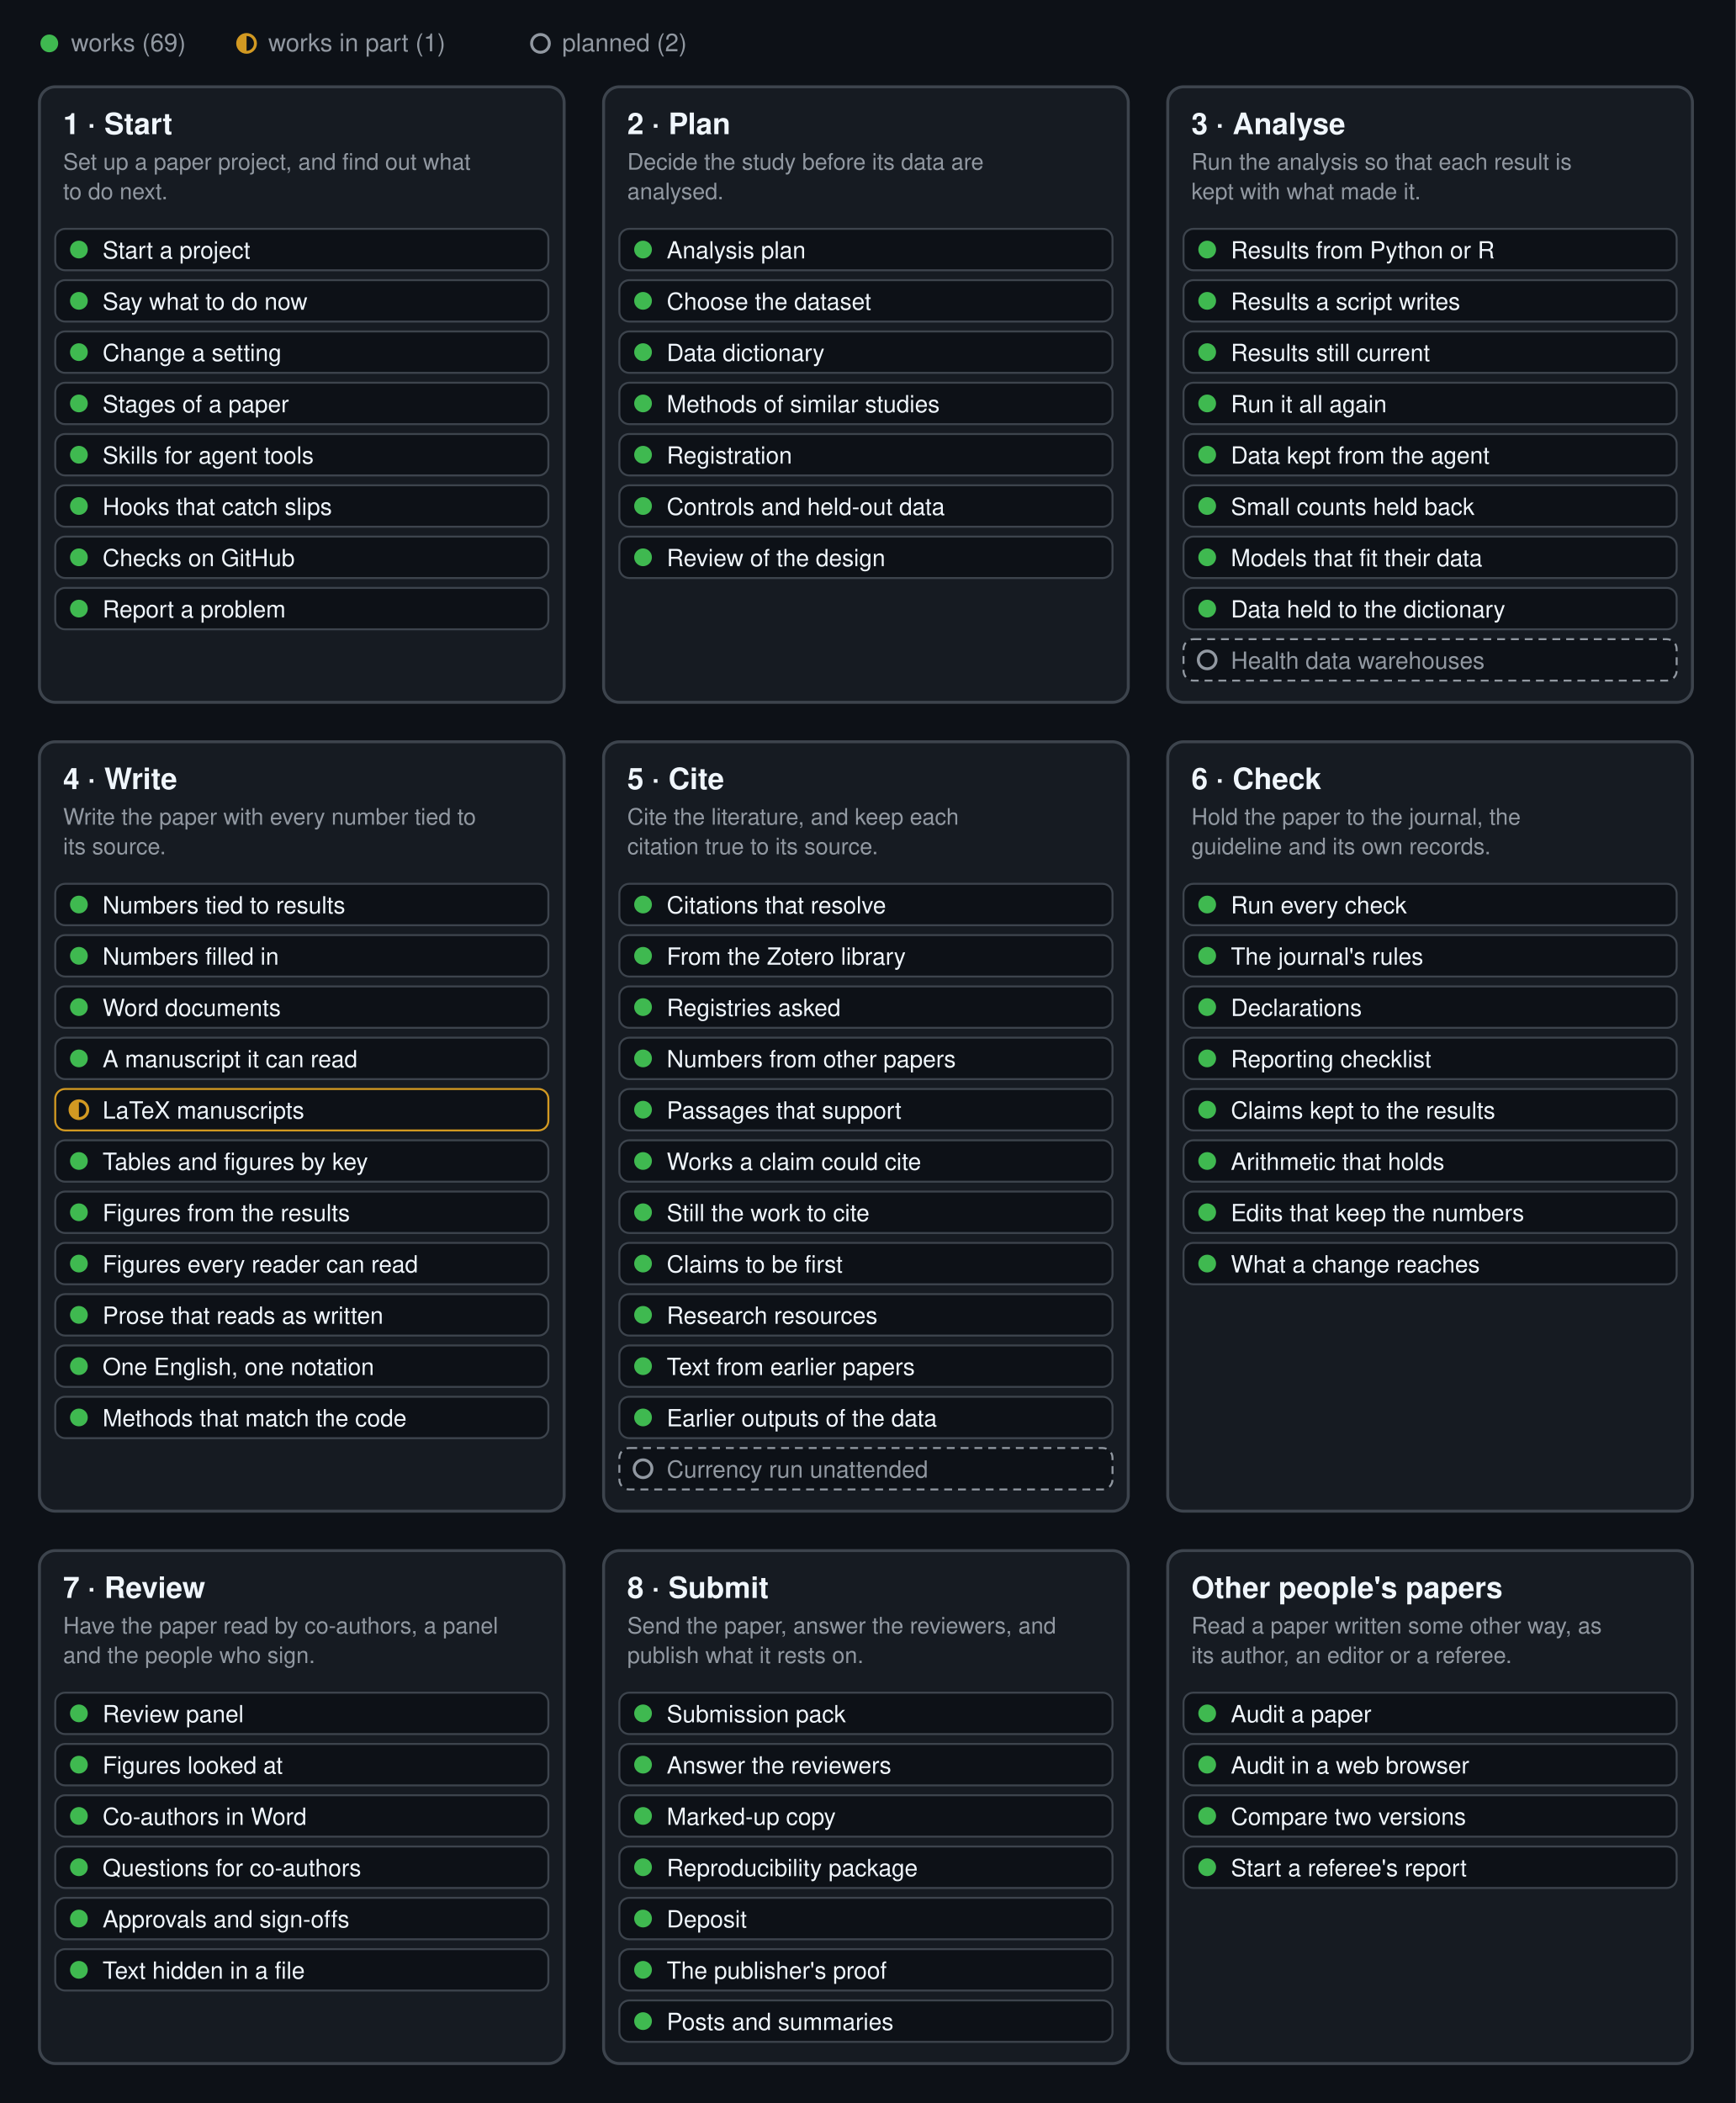
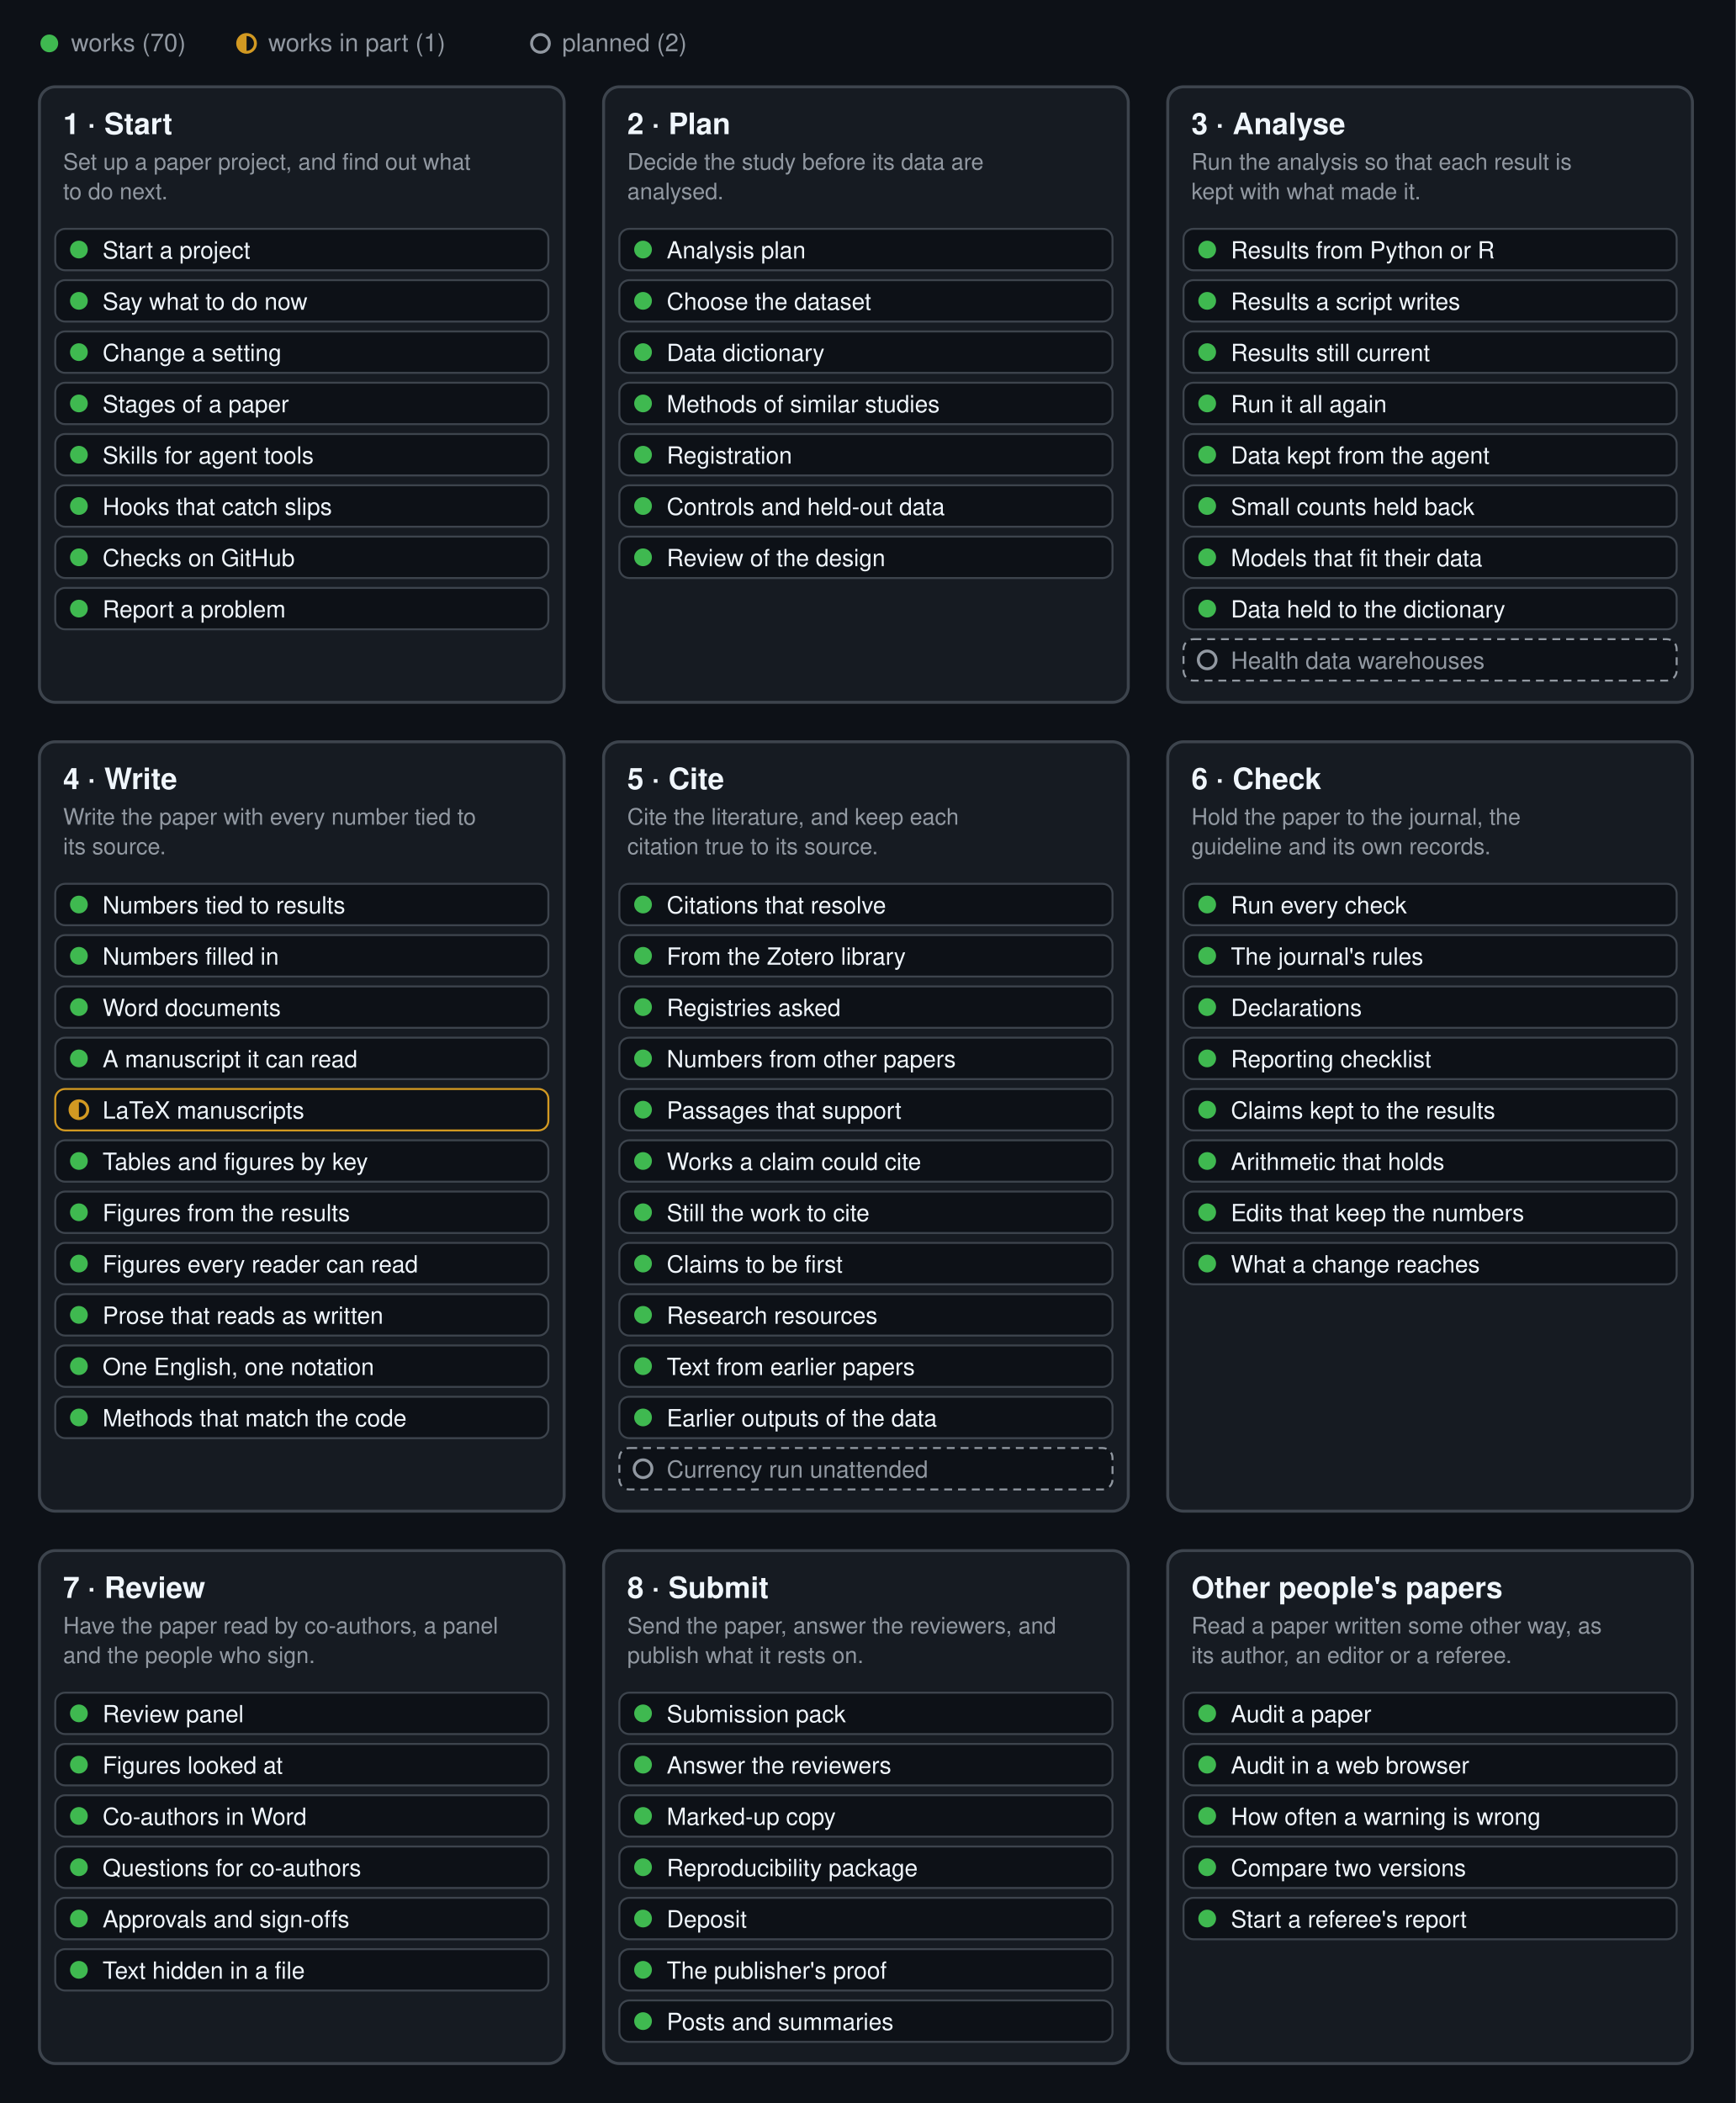
<svg xmlns="http://www.w3.org/2000/svg" viewBox="0 0 880 1066" width="880" height="1066" role="img" font-family="-apple-system, 'Segoe UI', Helvetica, Arial, sans-serif">
  <rect width="880" height="1066" fill="#0d1117" />
  <circle cx="25" cy="22" r="4.5" fill="#3fb950" />
-   <text x="36" y="26" font-size="12.5" fill="#9198a1">works (69)</text>
+   <text x="36" y="26" font-size="12.5" fill="#9198a1">works (70)</text>
  <circle cx="125" cy="22" r="4.5" fill="#0d1117" stroke="#d29922" stroke-width="1.5" />
  <path d="M 125 17.5 A 4.5 4.5 0 0 0 125 26.5 Z" fill="#d29922" />
  <text x="136" y="26" font-size="12.5" fill="#9198a1">works in part (1)</text>
  <circle cx="274" cy="22" r="4.5" fill="#0d1117" stroke="#9198a1" stroke-width="1.5" />
  <text x="285" y="26" font-size="12.5" fill="#9198a1">planned (2)</text>
  <rect x="20" y="44" width="266" height="312" rx="8" fill="#161b22" stroke="#3d444d" stroke-width="1.5" />
  <text x="32" y="68" font-size="15" font-weight="600" fill="#f0f6fc">1 · Start</text>
  <text x="32" y="86" font-size="11.5" fill="#9198a1">Set up a paper project, and find out what</text>
  <text x="32" y="101" font-size="11.5" fill="#9198a1">to do next.</text>
  <rect x="28" y="116" width="250" height="21" rx="5" fill="#0d1117" stroke="#3d444d" stroke-width="1" />
  <circle cx="40" cy="126.5" r="4.5" fill="#3fb950" />
  <text x="52" y="131" font-size="12" fill="#f0f6fc">Start a project</text>
  <rect x="28" y="142" width="250" height="21" rx="5" fill="#0d1117" stroke="#3d444d" stroke-width="1" />
  <circle cx="40" cy="152.5" r="4.5" fill="#3fb950" />
  <text x="52" y="157" font-size="12" fill="#f0f6fc">Say what to do now</text>
  <rect x="28" y="168" width="250" height="21" rx="5" fill="#0d1117" stroke="#3d444d" stroke-width="1" />
  <circle cx="40" cy="178.5" r="4.5" fill="#3fb950" />
  <text x="52" y="183" font-size="12" fill="#f0f6fc">Change a setting</text>
  <rect x="28" y="194" width="250" height="21" rx="5" fill="#0d1117" stroke="#3d444d" stroke-width="1" />
  <circle cx="40" cy="204.5" r="4.5" fill="#3fb950" />
  <text x="52" y="209" font-size="12" fill="#f0f6fc">Stages of a paper</text>
  <rect x="28" y="220" width="250" height="21" rx="5" fill="#0d1117" stroke="#3d444d" stroke-width="1" />
  <circle cx="40" cy="230.5" r="4.5" fill="#3fb950" />
  <text x="52" y="235" font-size="12" fill="#f0f6fc">Skills for agent tools</text>
  <rect x="28" y="246" width="250" height="21" rx="5" fill="#0d1117" stroke="#3d444d" stroke-width="1" />
  <circle cx="40" cy="256.5" r="4.5" fill="#3fb950" />
  <text x="52" y="261" font-size="12" fill="#f0f6fc">Hooks that catch slips</text>
  <rect x="28" y="272" width="250" height="21" rx="5" fill="#0d1117" stroke="#3d444d" stroke-width="1" />
  <circle cx="40" cy="282.5" r="4.5" fill="#3fb950" />
  <text x="52" y="287" font-size="12" fill="#f0f6fc">Checks on GitHub</text>
  <rect x="28" y="298" width="250" height="21" rx="5" fill="#0d1117" stroke="#3d444d" stroke-width="1" />
  <circle cx="40" cy="308.5" r="4.5" fill="#3fb950" />
  <text x="52" y="313" font-size="12" fill="#f0f6fc">Report a problem</text>
  <rect x="306" y="44" width="266" height="312" rx="8" fill="#161b22" stroke="#3d444d" stroke-width="1.5" />
  <text x="318" y="68" font-size="15" font-weight="600" fill="#f0f6fc">2 · Plan</text>
  <text x="318" y="86" font-size="11.5" fill="#9198a1">Decide the study before its data are</text>
  <text x="318" y="101" font-size="11.5" fill="#9198a1">analysed.</text>
  <rect x="314" y="116" width="250" height="21" rx="5" fill="#0d1117" stroke="#3d444d" stroke-width="1" />
  <circle cx="326" cy="126.5" r="4.5" fill="#3fb950" />
  <text x="338" y="131" font-size="12" fill="#f0f6fc">Analysis plan</text>
  <rect x="314" y="142" width="250" height="21" rx="5" fill="#0d1117" stroke="#3d444d" stroke-width="1" />
  <circle cx="326" cy="152.5" r="4.5" fill="#3fb950" />
  <text x="338" y="157" font-size="12" fill="#f0f6fc">Choose the dataset</text>
  <rect x="314" y="168" width="250" height="21" rx="5" fill="#0d1117" stroke="#3d444d" stroke-width="1" />
  <circle cx="326" cy="178.5" r="4.5" fill="#3fb950" />
  <text x="338" y="183" font-size="12" fill="#f0f6fc">Data dictionary</text>
  <rect x="314" y="194" width="250" height="21" rx="5" fill="#0d1117" stroke="#3d444d" stroke-width="1" />
  <circle cx="326" cy="204.5" r="4.5" fill="#3fb950" />
  <text x="338" y="209" font-size="12" fill="#f0f6fc">Methods of similar studies</text>
  <rect x="314" y="220" width="250" height="21" rx="5" fill="#0d1117" stroke="#3d444d" stroke-width="1" />
  <circle cx="326" cy="230.5" r="4.5" fill="#3fb950" />
  <text x="338" y="235" font-size="12" fill="#f0f6fc">Registration</text>
  <rect x="314" y="246" width="250" height="21" rx="5" fill="#0d1117" stroke="#3d444d" stroke-width="1" />
  <circle cx="326" cy="256.5" r="4.5" fill="#3fb950" />
  <text x="338" y="261" font-size="12" fill="#f0f6fc">Controls and held-out data</text>
  <rect x="314" y="272" width="250" height="21" rx="5" fill="#0d1117" stroke="#3d444d" stroke-width="1" />
  <circle cx="326" cy="282.5" r="4.5" fill="#3fb950" />
  <text x="338" y="287" font-size="12" fill="#f0f6fc">Review of the design</text>
  <rect x="592" y="44" width="266" height="312" rx="8" fill="#161b22" stroke="#3d444d" stroke-width="1.5" />
  <text x="604" y="68" font-size="15" font-weight="600" fill="#f0f6fc">3 · Analyse</text>
  <text x="604" y="86" font-size="11.5" fill="#9198a1">Run the analysis so that each result is</text>
  <text x="604" y="101" font-size="11.5" fill="#9198a1">kept with what made it.</text>
  <rect x="600" y="116" width="250" height="21" rx="5" fill="#0d1117" stroke="#3d444d" stroke-width="1" />
  <circle cx="612" cy="126.5" r="4.5" fill="#3fb950" />
  <text x="624" y="131" font-size="12" fill="#f0f6fc">Results from Python or R</text>
  <rect x="600" y="142" width="250" height="21" rx="5" fill="#0d1117" stroke="#3d444d" stroke-width="1" />
  <circle cx="612" cy="152.5" r="4.5" fill="#3fb950" />
  <text x="624" y="157" font-size="12" fill="#f0f6fc">Results a script writes</text>
  <rect x="600" y="168" width="250" height="21" rx="5" fill="#0d1117" stroke="#3d444d" stroke-width="1" />
  <circle cx="612" cy="178.5" r="4.5" fill="#3fb950" />
  <text x="624" y="183" font-size="12" fill="#f0f6fc">Results still current</text>
  <rect x="600" y="194" width="250" height="21" rx="5" fill="#0d1117" stroke="#3d444d" stroke-width="1" />
  <circle cx="612" cy="204.5" r="4.5" fill="#3fb950" />
  <text x="624" y="209" font-size="12" fill="#f0f6fc">Run it all again</text>
  <rect x="600" y="220" width="250" height="21" rx="5" fill="#0d1117" stroke="#3d444d" stroke-width="1" />
  <circle cx="612" cy="230.5" r="4.5" fill="#3fb950" />
  <text x="624" y="235" font-size="12" fill="#f0f6fc">Data kept from the agent</text>
  <rect x="600" y="246" width="250" height="21" rx="5" fill="#0d1117" stroke="#3d444d" stroke-width="1" />
  <circle cx="612" cy="256.5" r="4.5" fill="#3fb950" />
  <text x="624" y="261" font-size="12" fill="#f0f6fc">Small counts held back</text>
  <rect x="600" y="272" width="250" height="21" rx="5" fill="#0d1117" stroke="#3d444d" stroke-width="1" />
  <circle cx="612" cy="282.5" r="4.5" fill="#3fb950" />
  <text x="624" y="287" font-size="12" fill="#f0f6fc">Models that fit their data</text>
  <rect x="600" y="298" width="250" height="21" rx="5" fill="#0d1117" stroke="#3d444d" stroke-width="1" />
  <circle cx="612" cy="308.5" r="4.5" fill="#3fb950" />
  <text x="624" y="313" font-size="12" fill="#f0f6fc">Data held to the dictionary</text>
  <rect x="600" y="324" width="250" height="21" rx="5" fill="#0d1117" stroke="#9198a1" stroke-width="1" stroke-dasharray="4 3" />
  <circle cx="612" cy="334.5" r="4.5" fill="#0d1117" stroke="#9198a1" stroke-width="1.5" />
  <text x="624" y="339" font-size="12" fill="#9198a1">Health data warehouses</text>
  <rect x="20" y="376" width="266" height="390" rx="8" fill="#161b22" stroke="#3d444d" stroke-width="1.5" />
  <text x="32" y="400" font-size="15" font-weight="600" fill="#f0f6fc">4 · Write</text>
  <text x="32" y="418" font-size="11.5" fill="#9198a1">Write the paper with every number tied to</text>
  <text x="32" y="433" font-size="11.5" fill="#9198a1">its source.</text>
  <rect x="28" y="448" width="250" height="21" rx="5" fill="#0d1117" stroke="#3d444d" stroke-width="1" />
  <circle cx="40" cy="458.5" r="4.5" fill="#3fb950" />
  <text x="52" y="463" font-size="12" fill="#f0f6fc">Numbers tied to results</text>
  <rect x="28" y="474" width="250" height="21" rx="5" fill="#0d1117" stroke="#3d444d" stroke-width="1" />
  <circle cx="40" cy="484.5" r="4.5" fill="#3fb950" />
  <text x="52" y="489" font-size="12" fill="#f0f6fc">Numbers filled in</text>
  <rect x="28" y="500" width="250" height="21" rx="5" fill="#0d1117" stroke="#3d444d" stroke-width="1" />
  <circle cx="40" cy="510.5" r="4.5" fill="#3fb950" />
  <text x="52" y="515" font-size="12" fill="#f0f6fc">Word documents</text>
  <rect x="28" y="526" width="250" height="21" rx="5" fill="#0d1117" stroke="#3d444d" stroke-width="1" />
  <circle cx="40" cy="536.5" r="4.5" fill="#3fb950" />
  <text x="52" y="541" font-size="12" fill="#f0f6fc">A manuscript it can read</text>
  <rect x="28" y="552" width="250" height="21" rx="5" fill="#0d1117" stroke="#d29922" stroke-width="1" />
  <circle cx="40" cy="562.5" r="4.5" fill="#0d1117" stroke="#d29922" stroke-width="1.5" />
  <path d="M 40 558.0 A 4.5 4.5 0 0 0 40 567.0 Z" fill="#d29922" />
  <text x="52" y="567" font-size="12" fill="#f0f6fc">LaTeX manuscripts</text>
  <rect x="28" y="578" width="250" height="21" rx="5" fill="#0d1117" stroke="#3d444d" stroke-width="1" />
  <circle cx="40" cy="588.5" r="4.5" fill="#3fb950" />
  <text x="52" y="593" font-size="12" fill="#f0f6fc">Tables and figures by key</text>
  <rect x="28" y="604" width="250" height="21" rx="5" fill="#0d1117" stroke="#3d444d" stroke-width="1" />
  <circle cx="40" cy="614.5" r="4.5" fill="#3fb950" />
  <text x="52" y="619" font-size="12" fill="#f0f6fc">Figures from the results</text>
  <rect x="28" y="630" width="250" height="21" rx="5" fill="#0d1117" stroke="#3d444d" stroke-width="1" />
  <circle cx="40" cy="640.5" r="4.5" fill="#3fb950" />
  <text x="52" y="645" font-size="12" fill="#f0f6fc">Figures every reader can read</text>
  <rect x="28" y="656" width="250" height="21" rx="5" fill="#0d1117" stroke="#3d444d" stroke-width="1" />
  <circle cx="40" cy="666.5" r="4.5" fill="#3fb950" />
  <text x="52" y="671" font-size="12" fill="#f0f6fc">Prose that reads as written</text>
  <rect x="28" y="682" width="250" height="21" rx="5" fill="#0d1117" stroke="#3d444d" stroke-width="1" />
  <circle cx="40" cy="692.5" r="4.5" fill="#3fb950" />
  <text x="52" y="697" font-size="12" fill="#f0f6fc">One English, one notation</text>
  <rect x="28" y="708" width="250" height="21" rx="5" fill="#0d1117" stroke="#3d444d" stroke-width="1" />
  <circle cx="40" cy="718.5" r="4.5" fill="#3fb950" />
  <text x="52" y="723" font-size="12" fill="#f0f6fc">Methods that match the code</text>
  <rect x="306" y="376" width="266" height="390" rx="8" fill="#161b22" stroke="#3d444d" stroke-width="1.5" />
  <text x="318" y="400" font-size="15" font-weight="600" fill="#f0f6fc">5 · Cite</text>
  <text x="318" y="418" font-size="11.5" fill="#9198a1">Cite the literature, and keep each</text>
  <text x="318" y="433" font-size="11.5" fill="#9198a1">citation true to its source.</text>
  <rect x="314" y="448" width="250" height="21" rx="5" fill="#0d1117" stroke="#3d444d" stroke-width="1" />
  <circle cx="326" cy="458.5" r="4.5" fill="#3fb950" />
  <text x="338" y="463" font-size="12" fill="#f0f6fc">Citations that resolve</text>
  <rect x="314" y="474" width="250" height="21" rx="5" fill="#0d1117" stroke="#3d444d" stroke-width="1" />
  <circle cx="326" cy="484.5" r="4.5" fill="#3fb950" />
  <text x="338" y="489" font-size="12" fill="#f0f6fc">From the Zotero library</text>
  <rect x="314" y="500" width="250" height="21" rx="5" fill="#0d1117" stroke="#3d444d" stroke-width="1" />
  <circle cx="326" cy="510.5" r="4.5" fill="#3fb950" />
  <text x="338" y="515" font-size="12" fill="#f0f6fc">Registries asked</text>
  <rect x="314" y="526" width="250" height="21" rx="5" fill="#0d1117" stroke="#3d444d" stroke-width="1" />
  <circle cx="326" cy="536.5" r="4.5" fill="#3fb950" />
  <text x="338" y="541" font-size="12" fill="#f0f6fc">Numbers from other papers</text>
  <rect x="314" y="552" width="250" height="21" rx="5" fill="#0d1117" stroke="#3d444d" stroke-width="1" />
  <circle cx="326" cy="562.5" r="4.5" fill="#3fb950" />
  <text x="338" y="567" font-size="12" fill="#f0f6fc">Passages that support</text>
  <rect x="314" y="578" width="250" height="21" rx="5" fill="#0d1117" stroke="#3d444d" stroke-width="1" />
  <circle cx="326" cy="588.5" r="4.5" fill="#3fb950" />
  <text x="338" y="593" font-size="12" fill="#f0f6fc">Works a claim could cite</text>
  <rect x="314" y="604" width="250" height="21" rx="5" fill="#0d1117" stroke="#3d444d" stroke-width="1" />
  <circle cx="326" cy="614.5" r="4.5" fill="#3fb950" />
  <text x="338" y="619" font-size="12" fill="#f0f6fc">Still the work to cite</text>
  <rect x="314" y="630" width="250" height="21" rx="5" fill="#0d1117" stroke="#3d444d" stroke-width="1" />
  <circle cx="326" cy="640.5" r="4.5" fill="#3fb950" />
  <text x="338" y="645" font-size="12" fill="#f0f6fc">Claims to be first</text>
  <rect x="314" y="656" width="250" height="21" rx="5" fill="#0d1117" stroke="#3d444d" stroke-width="1" />
  <circle cx="326" cy="666.5" r="4.5" fill="#3fb950" />
  <text x="338" y="671" font-size="12" fill="#f0f6fc">Research resources</text>
  <rect x="314" y="682" width="250" height="21" rx="5" fill="#0d1117" stroke="#3d444d" stroke-width="1" />
  <circle cx="326" cy="692.5" r="4.5" fill="#3fb950" />
  <text x="338" y="697" font-size="12" fill="#f0f6fc">Text from earlier papers</text>
  <rect x="314" y="708" width="250" height="21" rx="5" fill="#0d1117" stroke="#3d444d" stroke-width="1" />
  <circle cx="326" cy="718.5" r="4.5" fill="#3fb950" />
  <text x="338" y="723" font-size="12" fill="#f0f6fc">Earlier outputs of the data</text>
  <rect x="314" y="734" width="250" height="21" rx="5" fill="#0d1117" stroke="#9198a1" stroke-width="1" stroke-dasharray="4 3" />
  <circle cx="326" cy="744.5" r="4.5" fill="#0d1117" stroke="#9198a1" stroke-width="1.5" />
  <text x="338" y="749" font-size="12" fill="#9198a1">Currency run unattended</text>
  <rect x="592" y="376" width="266" height="390" rx="8" fill="#161b22" stroke="#3d444d" stroke-width="1.5" />
  <text x="604" y="400" font-size="15" font-weight="600" fill="#f0f6fc">6 · Check</text>
  <text x="604" y="418" font-size="11.5" fill="#9198a1">Hold the paper to the journal, the</text>
  <text x="604" y="433" font-size="11.5" fill="#9198a1">guideline and its own records.</text>
  <rect x="600" y="448" width="250" height="21" rx="5" fill="#0d1117" stroke="#3d444d" stroke-width="1" />
  <circle cx="612" cy="458.5" r="4.5" fill="#3fb950" />
  <text x="624" y="463" font-size="12" fill="#f0f6fc">Run every check</text>
  <rect x="600" y="474" width="250" height="21" rx="5" fill="#0d1117" stroke="#3d444d" stroke-width="1" />
  <circle cx="612" cy="484.5" r="4.5" fill="#3fb950" />
  <text x="624" y="489" font-size="12" fill="#f0f6fc">The journal's rules</text>
  <rect x="600" y="500" width="250" height="21" rx="5" fill="#0d1117" stroke="#3d444d" stroke-width="1" />
  <circle cx="612" cy="510.5" r="4.5" fill="#3fb950" />
  <text x="624" y="515" font-size="12" fill="#f0f6fc">Declarations</text>
  <rect x="600" y="526" width="250" height="21" rx="5" fill="#0d1117" stroke="#3d444d" stroke-width="1" />
  <circle cx="612" cy="536.5" r="4.5" fill="#3fb950" />
  <text x="624" y="541" font-size="12" fill="#f0f6fc">Reporting checklist</text>
  <rect x="600" y="552" width="250" height="21" rx="5" fill="#0d1117" stroke="#3d444d" stroke-width="1" />
  <circle cx="612" cy="562.5" r="4.5" fill="#3fb950" />
  <text x="624" y="567" font-size="12" fill="#f0f6fc">Claims kept to the results</text>
  <rect x="600" y="578" width="250" height="21" rx="5" fill="#0d1117" stroke="#3d444d" stroke-width="1" />
  <circle cx="612" cy="588.5" r="4.5" fill="#3fb950" />
  <text x="624" y="593" font-size="12" fill="#f0f6fc">Arithmetic that holds</text>
  <rect x="600" y="604" width="250" height="21" rx="5" fill="#0d1117" stroke="#3d444d" stroke-width="1" />
  <circle cx="612" cy="614.5" r="4.5" fill="#3fb950" />
  <text x="624" y="619" font-size="12" fill="#f0f6fc">Edits that keep the numbers</text>
  <rect x="600" y="630" width="250" height="21" rx="5" fill="#0d1117" stroke="#3d444d" stroke-width="1" />
  <circle cx="612" cy="640.5" r="4.5" fill="#3fb950" />
  <text x="624" y="645" font-size="12" fill="#f0f6fc">What a change reaches</text>
  <rect x="20" y="786" width="266" height="260" rx="8" fill="#161b22" stroke="#3d444d" stroke-width="1.5" />
  <text x="32" y="810" font-size="15" font-weight="600" fill="#f0f6fc">7 · Review</text>
  <text x="32" y="828" font-size="11.5" fill="#9198a1">Have the paper read by co-authors, a panel</text>
  <text x="32" y="843" font-size="11.5" fill="#9198a1">and the people who sign.</text>
  <rect x="28" y="858" width="250" height="21" rx="5" fill="#0d1117" stroke="#3d444d" stroke-width="1" />
  <circle cx="40" cy="868.5" r="4.5" fill="#3fb950" />
  <text x="52" y="873" font-size="12" fill="#f0f6fc">Review panel</text>
  <rect x="28" y="884" width="250" height="21" rx="5" fill="#0d1117" stroke="#3d444d" stroke-width="1" />
  <circle cx="40" cy="894.5" r="4.5" fill="#3fb950" />
  <text x="52" y="899" font-size="12" fill="#f0f6fc">Figures looked at</text>
  <rect x="28" y="910" width="250" height="21" rx="5" fill="#0d1117" stroke="#3d444d" stroke-width="1" />
  <circle cx="40" cy="920.5" r="4.5" fill="#3fb950" />
  <text x="52" y="925" font-size="12" fill="#f0f6fc">Co-authors in Word</text>
  <rect x="28" y="936" width="250" height="21" rx="5" fill="#0d1117" stroke="#3d444d" stroke-width="1" />
  <circle cx="40" cy="946.5" r="4.5" fill="#3fb950" />
  <text x="52" y="951" font-size="12" fill="#f0f6fc">Questions for co-authors</text>
  <rect x="28" y="962" width="250" height="21" rx="5" fill="#0d1117" stroke="#3d444d" stroke-width="1" />
  <circle cx="40" cy="972.5" r="4.5" fill="#3fb950" />
  <text x="52" y="977" font-size="12" fill="#f0f6fc">Approvals and sign-offs</text>
  <rect x="28" y="988" width="250" height="21" rx="5" fill="#0d1117" stroke="#3d444d" stroke-width="1" />
  <circle cx="40" cy="998.5" r="4.5" fill="#3fb950" />
  <text x="52" y="1003" font-size="12" fill="#f0f6fc">Text hidden in a file</text>
  <rect x="306" y="786" width="266" height="260" rx="8" fill="#161b22" stroke="#3d444d" stroke-width="1.5" />
  <text x="318" y="810" font-size="15" font-weight="600" fill="#f0f6fc">8 · Submit</text>
  <text x="318" y="828" font-size="11.5" fill="#9198a1">Send the paper, answer the reviewers, and</text>
  <text x="318" y="843" font-size="11.5" fill="#9198a1">publish what it rests on.</text>
  <rect x="314" y="858" width="250" height="21" rx="5" fill="#0d1117" stroke="#3d444d" stroke-width="1" />
  <circle cx="326" cy="868.5" r="4.5" fill="#3fb950" />
  <text x="338" y="873" font-size="12" fill="#f0f6fc">Submission pack</text>
  <rect x="314" y="884" width="250" height="21" rx="5" fill="#0d1117" stroke="#3d444d" stroke-width="1" />
  <circle cx="326" cy="894.5" r="4.5" fill="#3fb950" />
  <text x="338" y="899" font-size="12" fill="#f0f6fc">Answer the reviewers</text>
  <rect x="314" y="910" width="250" height="21" rx="5" fill="#0d1117" stroke="#3d444d" stroke-width="1" />
  <circle cx="326" cy="920.5" r="4.5" fill="#3fb950" />
  <text x="338" y="925" font-size="12" fill="#f0f6fc">Marked-up copy</text>
  <rect x="314" y="936" width="250" height="21" rx="5" fill="#0d1117" stroke="#3d444d" stroke-width="1" />
  <circle cx="326" cy="946.5" r="4.5" fill="#3fb950" />
  <text x="338" y="951" font-size="12" fill="#f0f6fc">Reproducibility package</text>
  <rect x="314" y="962" width="250" height="21" rx="5" fill="#0d1117" stroke="#3d444d" stroke-width="1" />
  <circle cx="326" cy="972.5" r="4.5" fill="#3fb950" />
  <text x="338" y="977" font-size="12" fill="#f0f6fc">Deposit</text>
  <rect x="314" y="988" width="250" height="21" rx="5" fill="#0d1117" stroke="#3d444d" stroke-width="1" />
  <circle cx="326" cy="998.5" r="4.5" fill="#3fb950" />
  <text x="338" y="1003" font-size="12" fill="#f0f6fc">The publisher's proof</text>
  <rect x="314" y="1014" width="250" height="21" rx="5" fill="#0d1117" stroke="#3d444d" stroke-width="1" />
  <circle cx="326" cy="1024.5" r="4.5" fill="#3fb950" />
  <text x="338" y="1029" font-size="12" fill="#f0f6fc">Posts and summaries</text>
  <rect x="592" y="786" width="266" height="260" rx="8" fill="#161b22" stroke="#3d444d" stroke-width="1.5" />
  <text x="604" y="810" font-size="15" font-weight="600" fill="#f0f6fc">Other people's papers</text>
  <text x="604" y="828" font-size="11.5" fill="#9198a1">Read a paper written some other way, as</text>
  <text x="604" y="843" font-size="11.5" fill="#9198a1">its author, an editor or a referee.</text>
  <rect x="600" y="858" width="250" height="21" rx="5" fill="#0d1117" stroke="#3d444d" stroke-width="1" />
  <circle cx="612" cy="868.5" r="4.5" fill="#3fb950" />
  <text x="624" y="873" font-size="12" fill="#f0f6fc">Audit a paper</text>
  <rect x="600" y="884" width="250" height="21" rx="5" fill="#0d1117" stroke="#3d444d" stroke-width="1" />
  <circle cx="612" cy="894.5" r="4.5" fill="#3fb950" />
  <text x="624" y="899" font-size="12" fill="#f0f6fc">Audit in a web browser</text>
  <rect x="600" y="910" width="250" height="21" rx="5" fill="#0d1117" stroke="#3d444d" stroke-width="1" />
  <circle cx="612" cy="920.5" r="4.5" fill="#3fb950" />
-   <text x="624" y="925" font-size="12" fill="#f0f6fc">Compare two versions</text>
+   <text x="624" y="925" font-size="12" fill="#f0f6fc">How often a warning is wrong</text>
  <rect x="600" y="936" width="250" height="21" rx="5" fill="#0d1117" stroke="#3d444d" stroke-width="1" />
  <circle cx="612" cy="946.5" r="4.5" fill="#3fb950" />
-   <text x="624" y="951" font-size="12" fill="#f0f6fc">Start a referee's report</text>
+   <text x="624" y="951" font-size="12" fill="#f0f6fc">Compare two versions</text>
+   <rect x="600" y="962" width="250" height="21" rx="5" fill="#0d1117" stroke="#3d444d" stroke-width="1" />
+   <circle cx="612" cy="972.5" r="4.5" fill="#3fb950" />
+   <text x="624" y="977" font-size="12" fill="#f0f6fc">Start a referee's report</text>
</svg>
